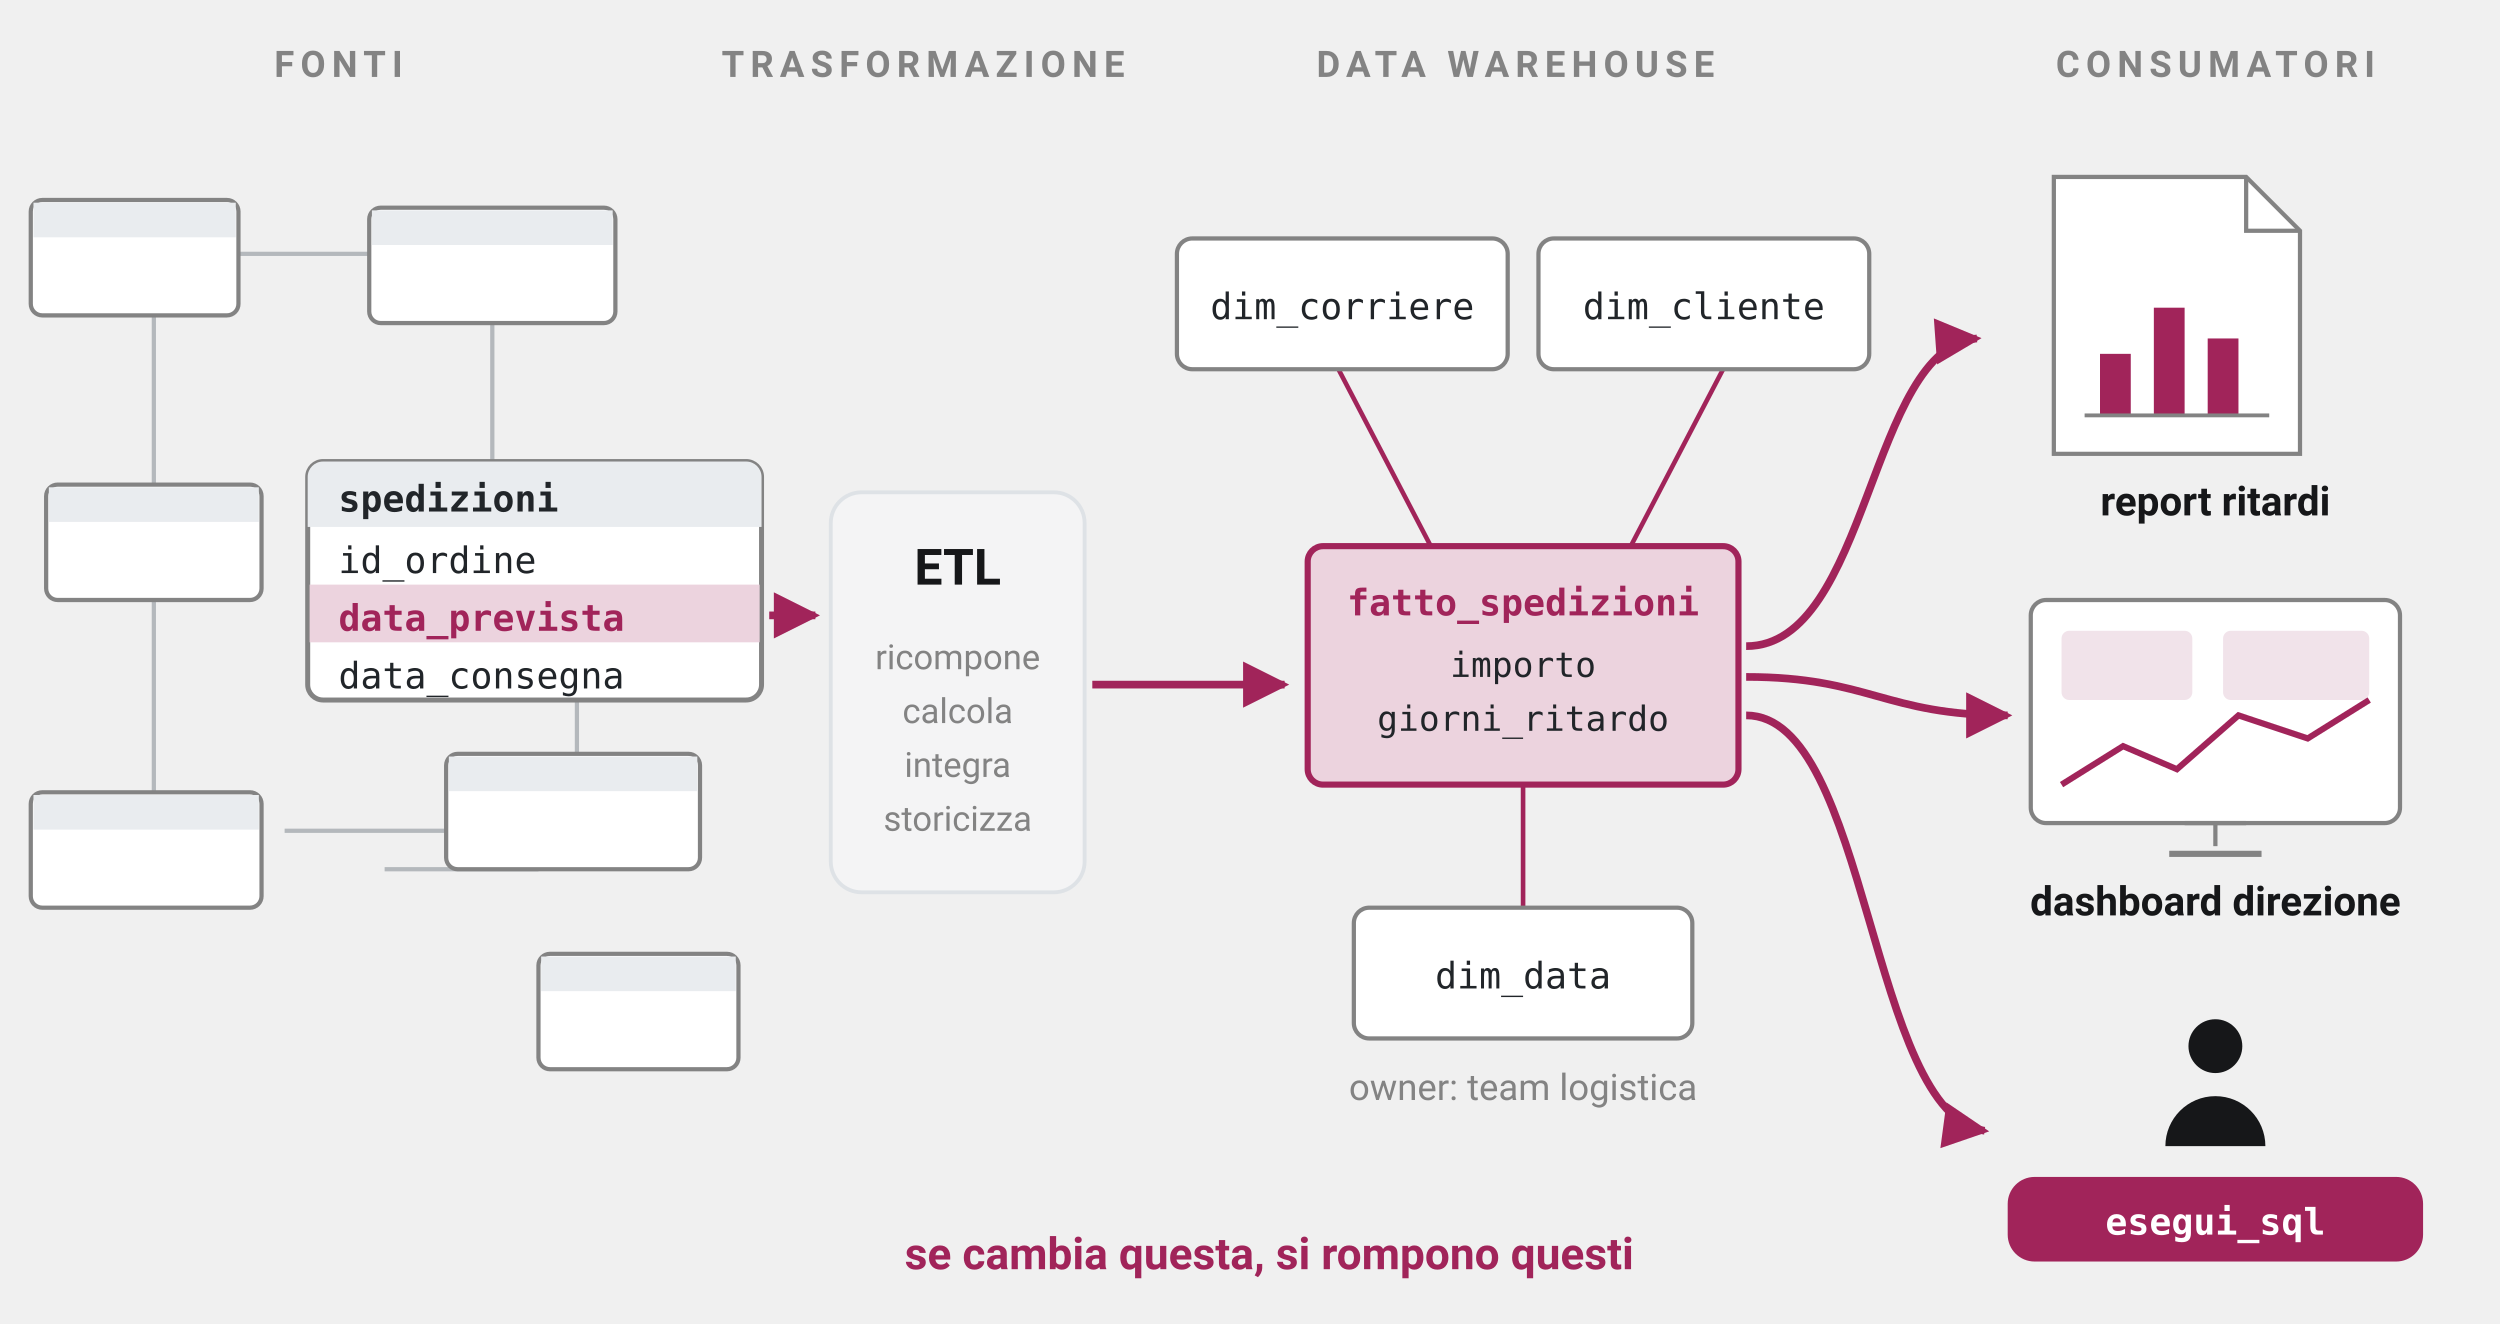
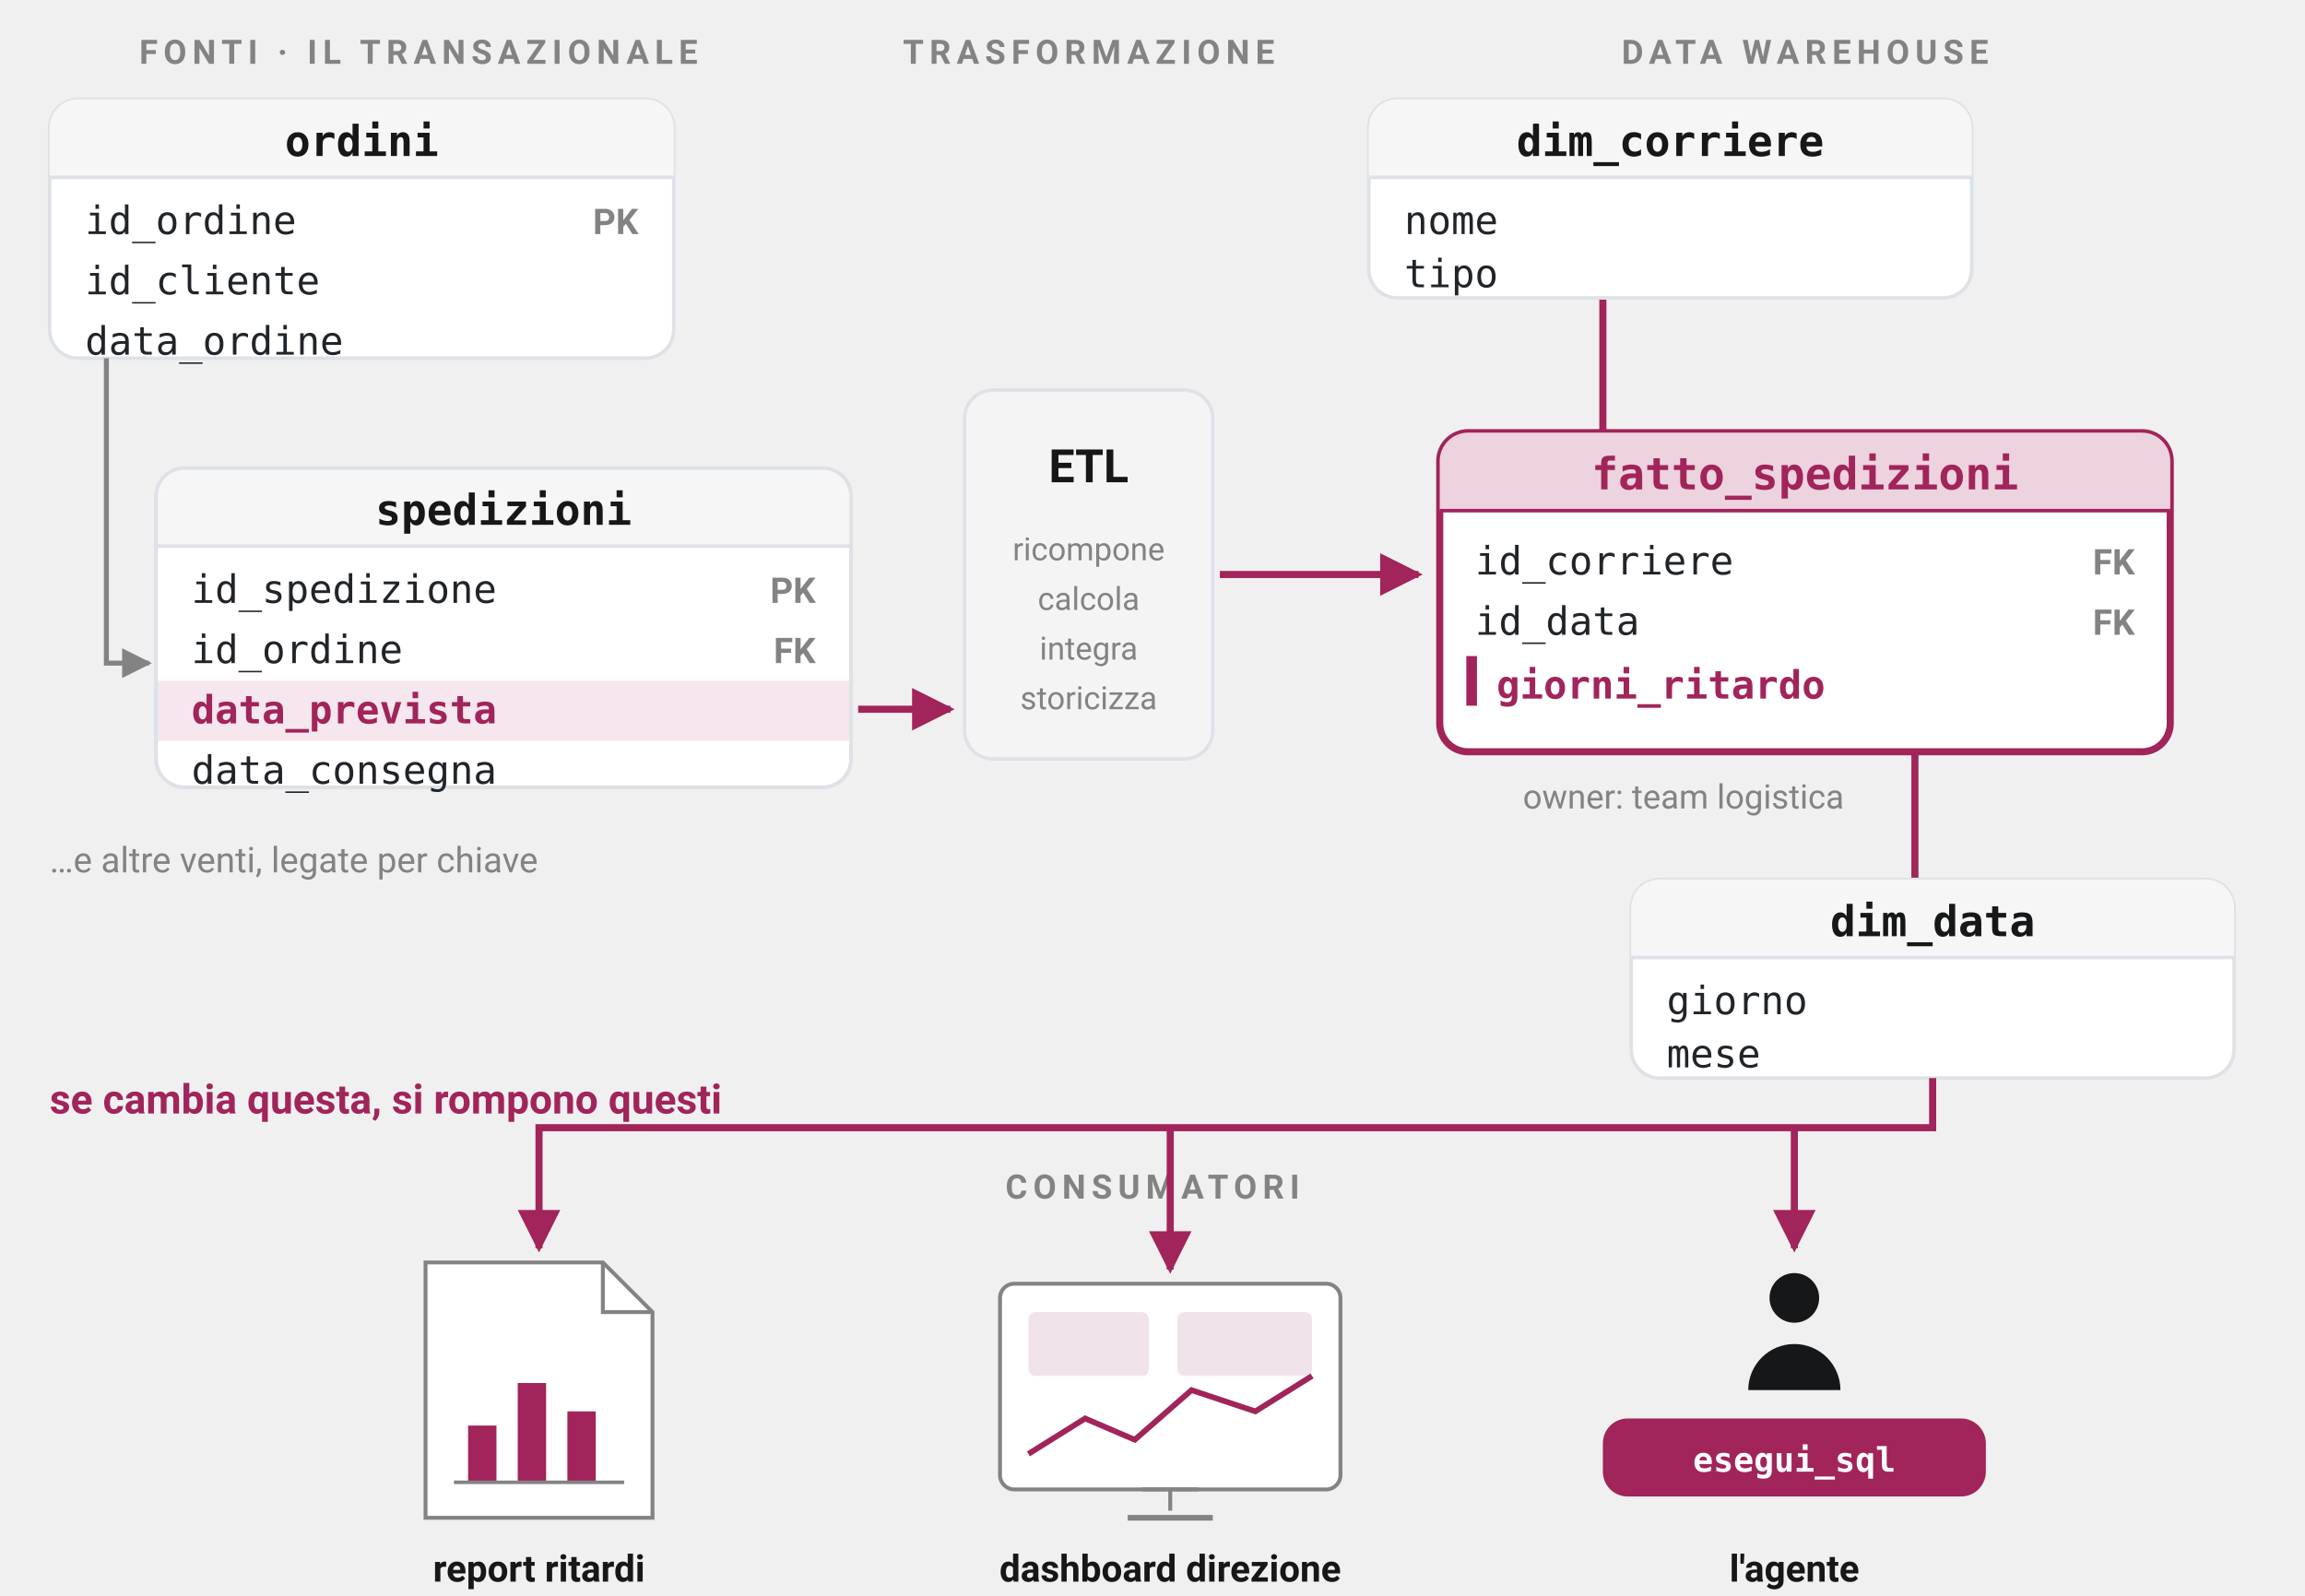
- <svg xmlns="http://www.w3.org/2000/svg" viewBox="0 0 650 344" width="650" height="344" role="img" font-family="Poppins, system-ui, -apple-system, 'Segoe UI', Roboto, sans-serif">
+ <svg xmlns="http://www.w3.org/2000/svg" viewBox="0 0 650 450" width="650" height="450" role="img" font-family="Poppins, system-ui, -apple-system, 'Segoe UI', Roboto, sans-serif">
  <defs>
    <marker id="mb21" viewBox="0 0 10 10" refX="9" refY="5" markerWidth="6" markerHeight="6" orient="auto-start-reverse">
      <path d="M0 0 L10 5 L0 10 z" fill="#a1245a" />
    </marker>
+     <marker id="mg21" viewBox="0 0 10 10" refX="9" refY="5" markerWidth="6" markerHeight="6" orient="auto-start-reverse">
+       <path d="M0 0 L10 5 L0 10 z" fill="#838383" />
+     </marker>
  </defs>
  <g text-anchor="middle" font-size="9.5" font-weight="700" letter-spacing="1.6" fill="#838383">
-     <text x="88" y="20">FONTI</text>
-     <text x="240" y="20">TRASFORMAZIONE</text>
-     <text x="394" y="20">DATA WAREHOUSE</text>
-     <text x="576" y="20">CONSUMATORI</text>
+     <text x="118" y="18">FONTI · IL TRANSAZIONALE</text>
+     <text x="307" y="18">TRASFORMAZIONE</text>
+     <text x="509" y="18">DATA WAREHOUSE</text>
+     <text x="325" y="338">CONSUMATORI</text>
  </g>
-   <g stroke="#838383" stroke-width="1.1" fill="#ffffff">
-     <g fill="none" stroke="#b4b8bc">
-       <path d="M62 66 H96" />
-       <path d="M40 82 V126" />
-       <path d="M128 70 V120" />
-       <path d="M84 148 H104" />
-       <path d="M40 152 V206" />
-       <path d="M74 216 H116" />
-       <path d="M150 148 V196" />
-       <path d="M100 226 H140" />
+   <g id="t-ordini">
+     <rect x="14" y="28" width="176" height="73" rx="8" fill="#ffffff" stroke="#dee2e6" />
+     <path d="M14 36 a8,8 0 0 1 8,-8 h160 a8,8 0 0 1 8,8 v14 h-176 z" fill="#f6f6f6" />
+     <path d="M14 50 h176" stroke="#dee2e6" />
+     <text x="102" y="44" text-anchor="middle" font-family="'SFMono-Regular', Menlo, Monaco, Consolas, monospace" font-size="12" font-weight="700" fill="#161719">ordini</text>
+     <g font-family="'SFMono-Regular', Menlo, Monaco, Consolas, monospace" font-size="11" fill="#212529">
+       <text x="24" y="66">id_ordine</text>
+       <text x="24" y="83">id_cliente</text>
+       <text x="24" y="100">data_ordine</text>
    </g>
-     <rect x="8" y="52" width="54" height="30" rx="3" />
-     <rect x="8.7" y="52.7" width="52.6" height="9" fill="#e9ecef" stroke="none" />
-     <rect x="96" y="54" width="64" height="30" rx="3" />
-     <rect x="96.7" y="54.7" width="62.6" height="9" fill="#e9ecef" stroke="none" />
-     <rect x="12" y="126" width="56" height="30" rx="3" />
-     <rect x="12.7" y="126.7" width="54.6" height="9" fill="#e9ecef" stroke="none" />
-     <rect x="8" y="206" width="60" height="30" rx="3" />
-     <rect x="8.7" y="206.7" width="58.6" height="9" fill="#e9ecef" stroke="none" />
-     <rect x="116" y="196" width="66" height="30" rx="3" />
-     <rect x="116.7" y="196.7" width="64.6" height="9" fill="#e9ecef" stroke="none" />
-     <rect x="140" y="248" width="52" height="30" rx="3" />
-     <rect x="140.7" y="248.7" width="50.6" height="9" fill="#e9ecef" stroke="none" />
+     <text x="180" y="66" text-anchor="end" font-size="10" font-weight="700" fill="#838383">PK</text>
  </g>
-   <rect x="80" y="120" width="118" height="62" rx="4" fill="#ffffff" stroke="#838383" stroke-width="1.3" />
-   <path d="M84 120 h110 a4 4 0 0 1 4 4 v13 h-118 v-13 a4 4 0 0 1 4 -4 z" fill="#e9ecef" />
-   <text x="88" y="133" font-family="'SFMono-Regular', Menlo, Monaco, Consolas, monospace" font-size="9.5" font-weight="700" fill="#212529">spedizioni</text>
-   <rect x="80.5" y="152" width="117" height="15" fill="#ecd3de" />
-   <g font-family="'SFMono-Regular', Menlo, Monaco, Consolas, monospace" font-size="9.5" fill="#212529">
-     <text x="88" y="149">id_ordine</text>
-     <text x="88" y="164" font-weight="700" fill="#a1245a">data_prevista</text>
-     <text x="88" y="179">data_consegna</text>
+   <path d="M30 101 V187 H42" fill="none" stroke="#838383" stroke-width="1.4" marker-end="url(#mg21)" />
+   <g id="t-spedizioni">
+     <rect x="44" y="132" width="196" height="90" rx="8" fill="#ffffff" stroke="#dee2e6" />
+     <path d="M44 140 a8,8 0 0 1 8,-8 h180 a8,8 0 0 1 8,8 v14 h-196 z" fill="#f6f6f6" />
+     <rect x="44.5" y="192" width="195" height="17" fill="#ecd3de" opacity="0.55" />
+     <path d="M44 154 h196" stroke="#dee2e6" />
+     <rect x="44" y="132" width="196" height="90" rx="8" fill="none" stroke="#dee2e6" />
+     <text x="142" y="148" text-anchor="middle" font-family="'SFMono-Regular', Menlo, Monaco, Consolas, monospace" font-size="12" font-weight="700" fill="#161719">spedizioni</text>
+     <g font-family="'SFMono-Regular', Menlo, Monaco, Consolas, monospace" font-size="11" fill="#212529">
+       <text x="54" y="170">id_spedizione</text>
+       <text x="54" y="187">id_ordine</text>
+       <text x="54" y="204" fill="#a1245a" font-weight="700">data_prevista</text>
+       <text x="54" y="221">data_consegna</text>
+     </g>
+     <g font-size="10" font-weight="700" fill="#838383" text-anchor="end">
+       <text x="230" y="170">PK</text>
+       <text x="230" y="187">FK</text>
+     </g>
  </g>
-   <rect x="216" y="128" width="66" height="104" rx="8" fill="#f4f4f5" stroke="#dee2e6" />
-   <text x="249" y="152" text-anchor="middle" font-size="13" font-weight="700" fill="#161719">ETL</text>
+   <text x="14" y="246" font-size="10" fill="#838383">…e altre venti, legate per chiave</text>
+   <rect x="272" y="110" width="70" height="104" rx="8" fill="#f4f4f5" stroke="#dee2e6" />
+   <text x="307" y="136" text-anchor="middle" font-size="13" font-weight="700" fill="#161719">ETL</text>
  <g text-anchor="middle" font-size="9" fill="#838383">
-     <text x="249" y="174">ricompone</text>
-     <text x="249" y="188">calcola</text>
-     <text x="249" y="202">integra</text>
-     <text x="249" y="216">storicizza</text>
+     <text x="307" y="158">ricompone</text>
+     <text x="307" y="172">calcola</text>
+     <text x="307" y="186">integra</text>
+     <text x="307" y="200">storicizza</text>
  </g>
-   <g stroke="#a1245a" stroke-width="1.2" fill="none">
-     <path d="M348 96 L372 142 M448 96 L424 142 M396 236 V204" />
+   <g stroke="#a1245a" stroke-width="2" fill="none">
+     <path d="M452 84 V122" />
+     <path d="M540 212 V248" />
  </g>
-   <g fill="#ffffff" stroke="#838383" stroke-width="1.1">
-     <rect x="306" y="62" width="86" height="34" rx="4" />
-     <rect x="400" y="62" width="86" height="34" rx="4" />
-     <rect x="352" y="236" width="88" height="34" rx="4" />
+   <g id="dim-corriere">
+     <rect x="386" y="28" width="170" height="56" rx="8" fill="#ffffff" stroke="#dee2e6" />
+     <path d="M386 36 a8,8 0 0 1 8,-8 h154 a8,8 0 0 1 8,8 v14 h-170 z" fill="#f6f6f6" />
+     <path d="M386 50 h170" stroke="#dee2e6" />
+     <text x="471" y="44" text-anchor="middle" font-family="'SFMono-Regular', Menlo, Monaco, Consolas, monospace" font-size="12" font-weight="700" fill="#161719">dim_corriere</text>
+     <g font-family="'SFMono-Regular', Menlo, Monaco, Consolas, monospace" font-size="11" fill="#212529">
+       <text x="396" y="66">nome</text>
+       <text x="396" y="81">tipo</text>
+     </g>
  </g>
-   <g font-family="'SFMono-Regular', Menlo, Monaco, Consolas, monospace" font-size="9.5" fill="#212529" text-anchor="middle">
-     <text x="349" y="83">dim_corriere</text>
-     <text x="443" y="83">dim_cliente</text>
-     <text x="396" y="257">dim_data</text>
+   <g id="fatto">
+     <rect x="406" y="122" width="206" height="90" rx="8" fill="#ffffff" stroke="#a1245a" stroke-width="2" />
+     <path d="M406 130 a8,8 0 0 1 8,-8 h190 a8,8 0 0 1 8,8 v14 h-206 z" fill="#ecd3de" />
+     <path d="M406 144 h206" stroke="#a1245a" />
+     <text x="509" y="138" text-anchor="middle" font-family="'SFMono-Regular', Menlo, Monaco, Consolas, monospace" font-size="12.5" font-weight="700" fill="#a1245a">fatto_spedizioni</text>
+     <path d="M415 185 V199" stroke="#a1245a" stroke-width="3" />
+     <g font-family="'SFMono-Regular', Menlo, Monaco, Consolas, monospace" font-size="11">
+       <text x="416" y="162" fill="#212529">id_corriere</text>
+       <text x="416" y="179" fill="#212529">id_data</text>
+       <text x="422" y="197" fill="#a1245a" font-weight="700">giorni_ritardo</text>
+     </g>
+     <g font-size="10" font-weight="700" fill="#838383" text-anchor="end">
+       <text x="602" y="162">FK</text>
+       <text x="602" y="179">FK</text>
+     </g>
  </g>
-   <rect x="340" y="142" width="112" height="62" rx="4" fill="#ecd3de" stroke="#a1245a" stroke-width="1.6" />
-   <text x="396" y="160" text-anchor="middle" font-family="'SFMono-Regular', Menlo, Monaco, Consolas, monospace" font-size="9.5" font-weight="700" fill="#a1245a">fatto_spedizioni</text>
-   <g font-family="'SFMono-Regular', Menlo, Monaco, Consolas, monospace" font-size="9" fill="#212529" text-anchor="middle">
-     <text x="396" y="176">importo</text>
-     <text x="396" y="190">giorni_ritardo</text>
+   <text x="520" y="228" text-anchor="end" font-size="9.5" fill="#838383">owner: team logistica</text>
+   <g id="dim-data">
+     <rect x="460" y="248" width="170" height="56" rx="8" fill="#ffffff" stroke="#dee2e6" />
+     <path d="M460 256 a8,8 0 0 1 8,-8 h154 a8,8 0 0 1 8,8 v14 h-170 z" fill="#f6f6f6" />
+     <path d="M460 270 h170" stroke="#dee2e6" />
+     <text x="545" y="264" text-anchor="middle" font-family="'SFMono-Regular', Menlo, Monaco, Consolas, monospace" font-size="12" font-weight="700" fill="#161719">dim_data</text>
+     <g font-family="'SFMono-Regular', Menlo, Monaco, Consolas, monospace" font-size="11" fill="#212529">
+       <text x="470" y="286">giorno</text>
+       <text x="470" y="301">mese</text>
+     </g>
  </g>
-   <text x="396" y="286" text-anchor="middle" font-size="9.5" fill="#838383">owner: team logistica</text>
-   <g transform="translate(534,46)">
+   <g stroke="#a1245a" stroke-width="2" fill="none" marker-end="url(#mb21)">
+     <path d="M242 200 H268" />
+     <path d="M344 162 H400" />
+     <path d="M545 304 V318 H152 V352" />
+     <path d="M330 318 V358" />
+     <path d="M506 318 V352" />
+   </g>
+   <text x="14" y="314" font-size="11.5" font-weight="700" fill="#a1245a">se cambia questa, si rompono questi</text>
+   <g transform="translate(120,356)">
    <path d="M0 0 H50 L64 14 V72 H0 Z" fill="#ffffff" stroke="#838383" stroke-width="1.1" />
    <path d="M50 0 V14 H64" fill="none" stroke="#838383" stroke-width="1.1" />
    <g fill="#a1245a">
      <rect x="12" y="46" width="8" height="16" />
      <rect x="26" y="34" width="8" height="28" />
      <rect x="40" y="42" width="8" height="20" />
    </g>
    <path d="M8 62 H56" stroke="#838383" stroke-width="1" />
  </g>
-   <text x="576" y="134" text-anchor="middle" font-size="10.5" font-weight="600" fill="#161719">report ritardi</text>
-   <g transform="translate(528,156)">
+   <text x="152" y="446" text-anchor="middle" font-size="10.5" font-weight="600" fill="#161719">report ritardi</text>
+   <g transform="translate(282,362)">
    <rect x="0" y="0" width="96" height="58" rx="4" fill="#ffffff" stroke="#838383" stroke-width="1.1" />
-     <rect x="8" y="8" width="34" height="18" rx="2" fill="#f1e3ea" stroke="none" />
-     <rect x="50" y="8" width="38" height="18" rx="2" fill="#f1e3ea" stroke="none" />
+     <rect x="8" y="8" width="34" height="18" rx="2" fill="#f1e3ea" />
+     <rect x="50" y="8" width="38" height="18" rx="2" fill="#f1e3ea" />
    <path d="M8 48 L24 38 L38 44 L54 30 L72 36 L88 26" fill="none" stroke="#a1245a" stroke-width="1.6" />
    <path d="M40 58 H56 M48 58 V64" fill="none" stroke="#838383" stroke-width="1.1" />
    <path d="M36 66 H60" fill="none" stroke="#838383" stroke-width="1.6" />
  </g>
-   <text x="576" y="238" text-anchor="middle" font-size="10.5" font-weight="600" fill="#161719">dashboard direzione</text>
-   <g transform="translate(576,262)">
+   <text x="330" y="446" text-anchor="middle" font-size="10.5" font-weight="600" fill="#161719">dashboard direzione</text>
+   <g transform="translate(506,356)">
    <circle cx="0" cy="10" r="7" fill="#161719" />
    <path d="M-13 36 A13 13 0 0 1 13 36 Z" fill="#161719" />
  </g>
-   <rect x="522" y="306" width="108" height="22" rx="7" fill="#a1245a" />
-   <text x="576" y="321" text-anchor="middle" font-family="'SFMono-Regular', Menlo, Monaco, Consolas, monospace" font-size="9.5" font-weight="700" fill="#ffffff">esegui_sql</text>
-   <g stroke="#a1245a" stroke-width="2" fill="none" marker-end="url(#mb21)">
-     <path d="M200 160 H212" />
-     <path d="M284 178 H334" />
-     <path d="M454 168 C486 168 486 90 514 88" />
-     <path d="M454 176 C486 176 490 186 522 186" />
-     <path d="M454 186 C486 186 486 290 516 294" />
-   </g>
-   <text x="330" y="330" text-anchor="middle" font-size="11.5" font-weight="700" fill="#a1245a">se cambia questa, si rompono questi</text>
+   <rect x="452" y="400" width="108" height="22" rx="7" fill="#a1245a" />
+   <text x="506" y="415" text-anchor="middle" font-family="'SFMono-Regular', Menlo, Monaco, Consolas, monospace" font-size="9.5" font-weight="700" fill="#ffffff">esegui_sql</text>
+   <text x="506" y="446" text-anchor="middle" font-size="10.5" font-weight="600" fill="#161719">l'agente</text>
</svg>
